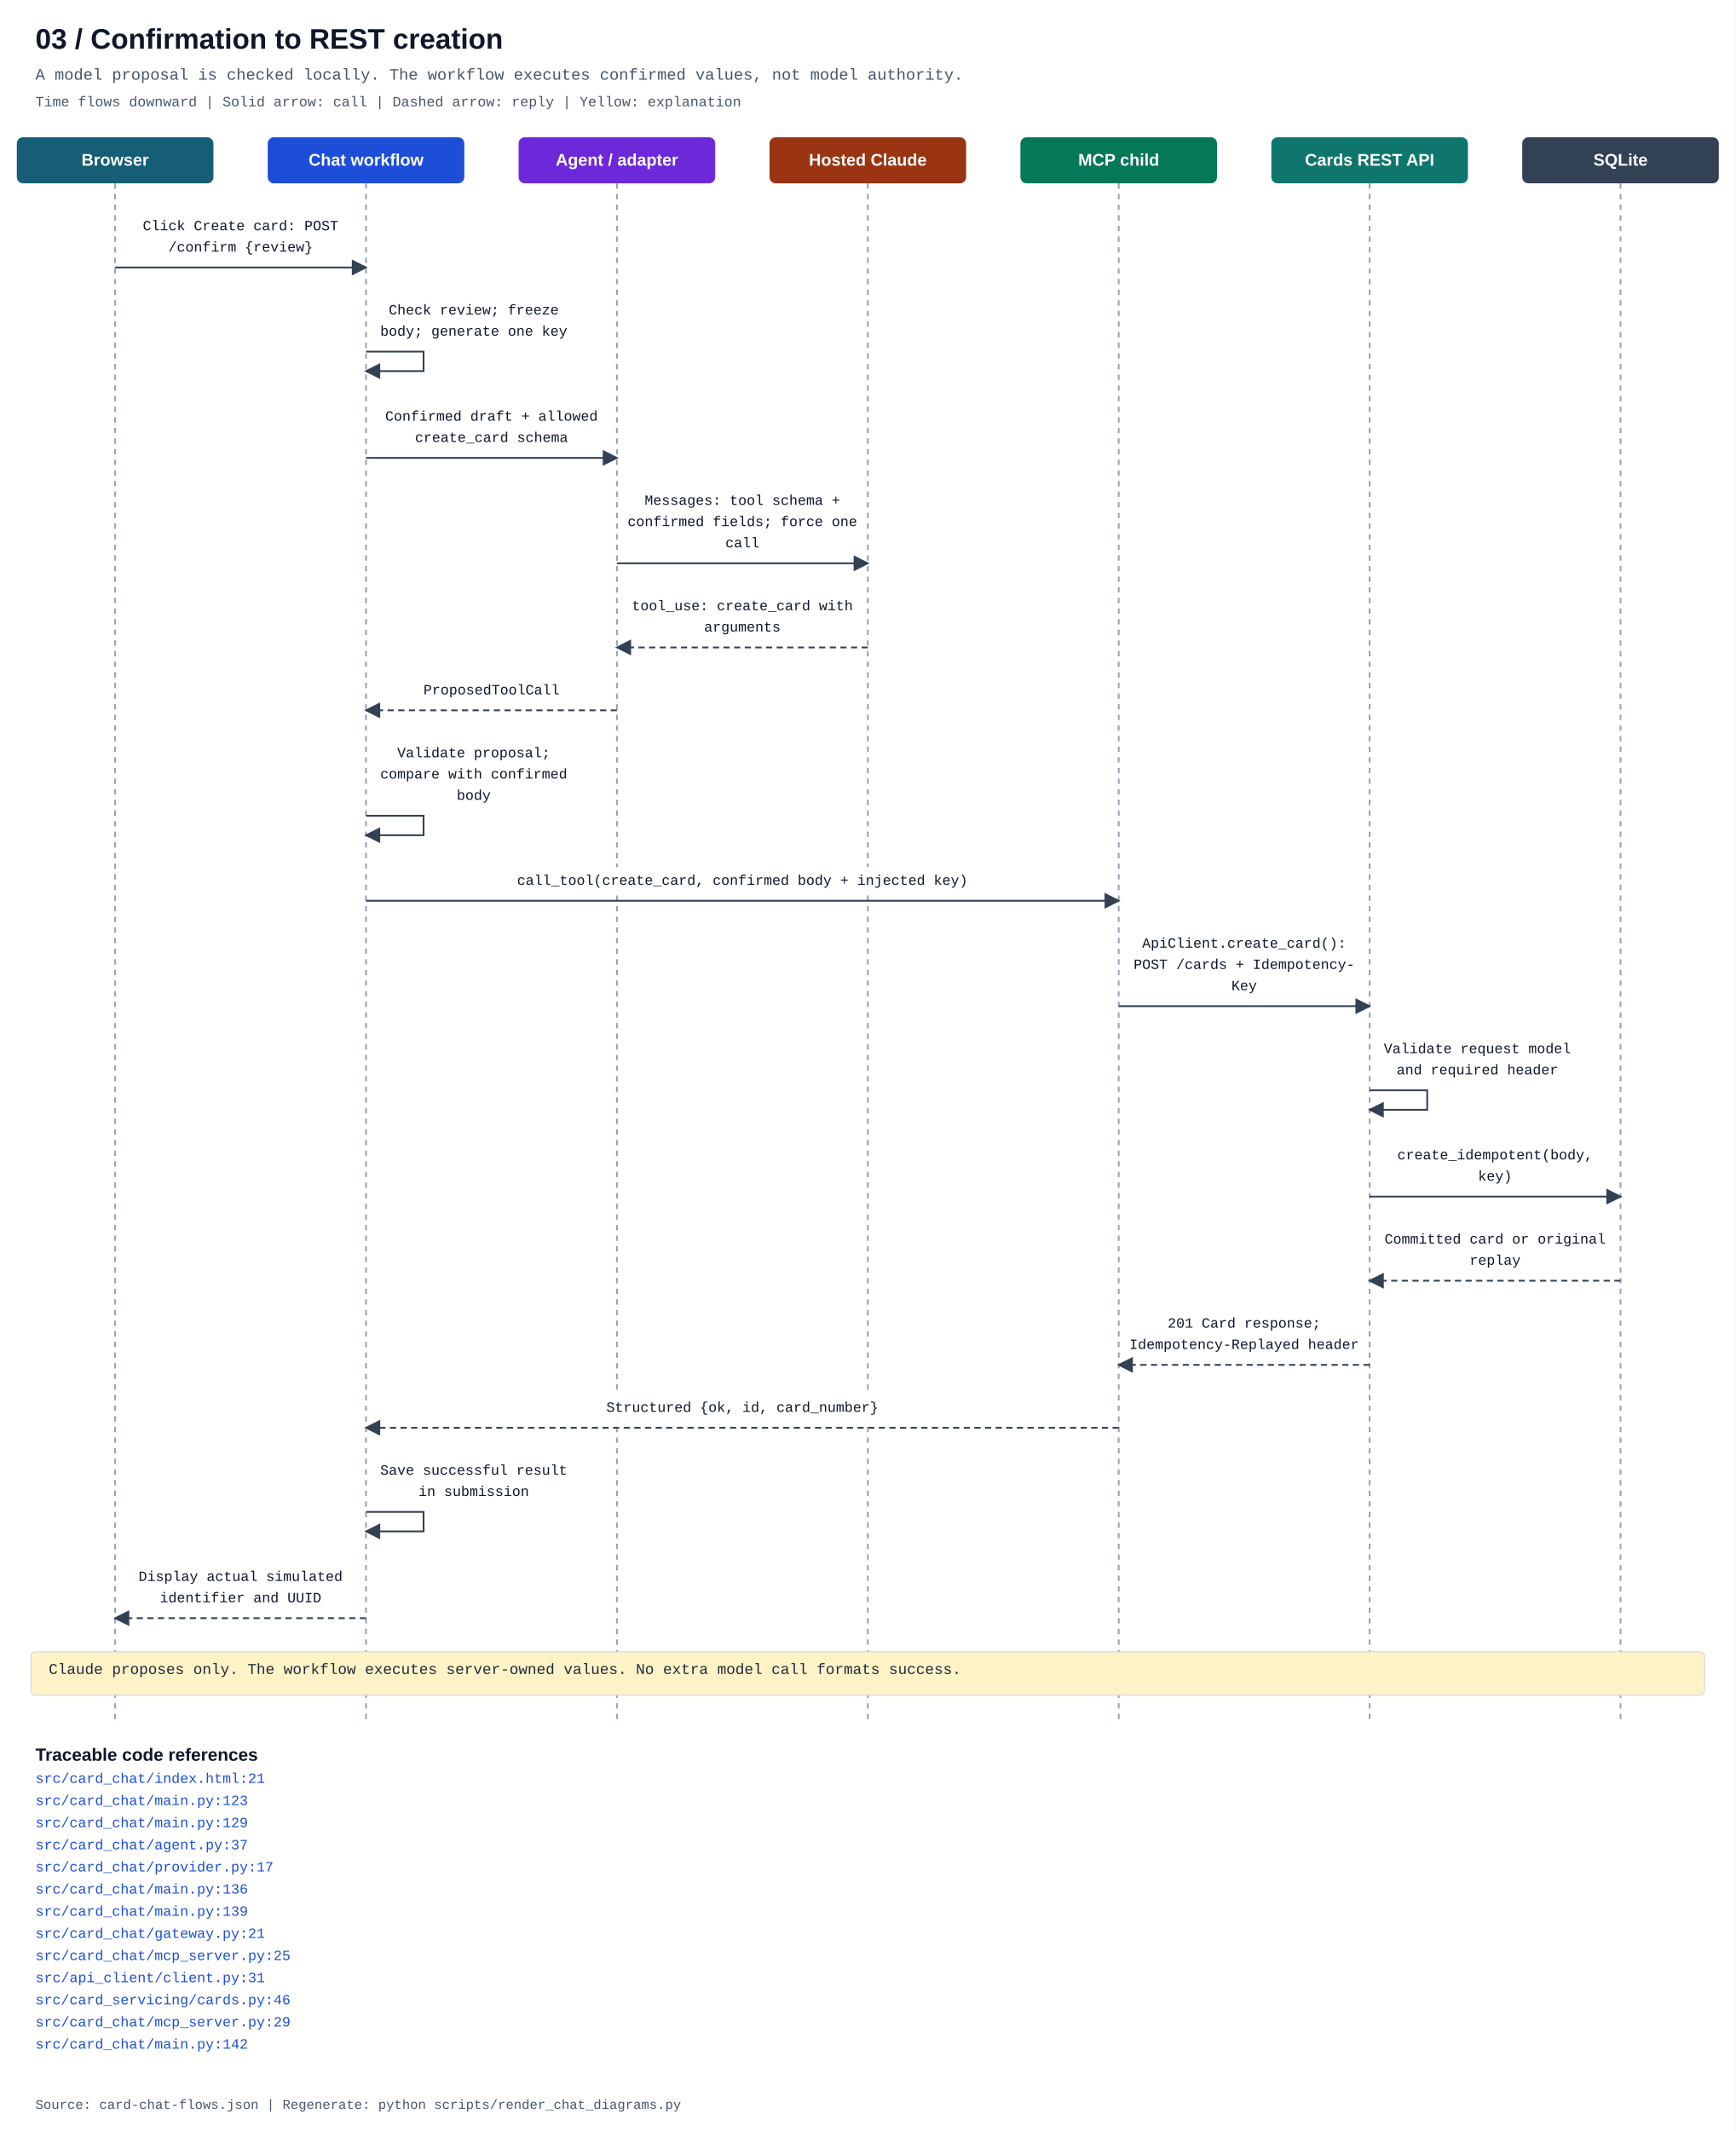
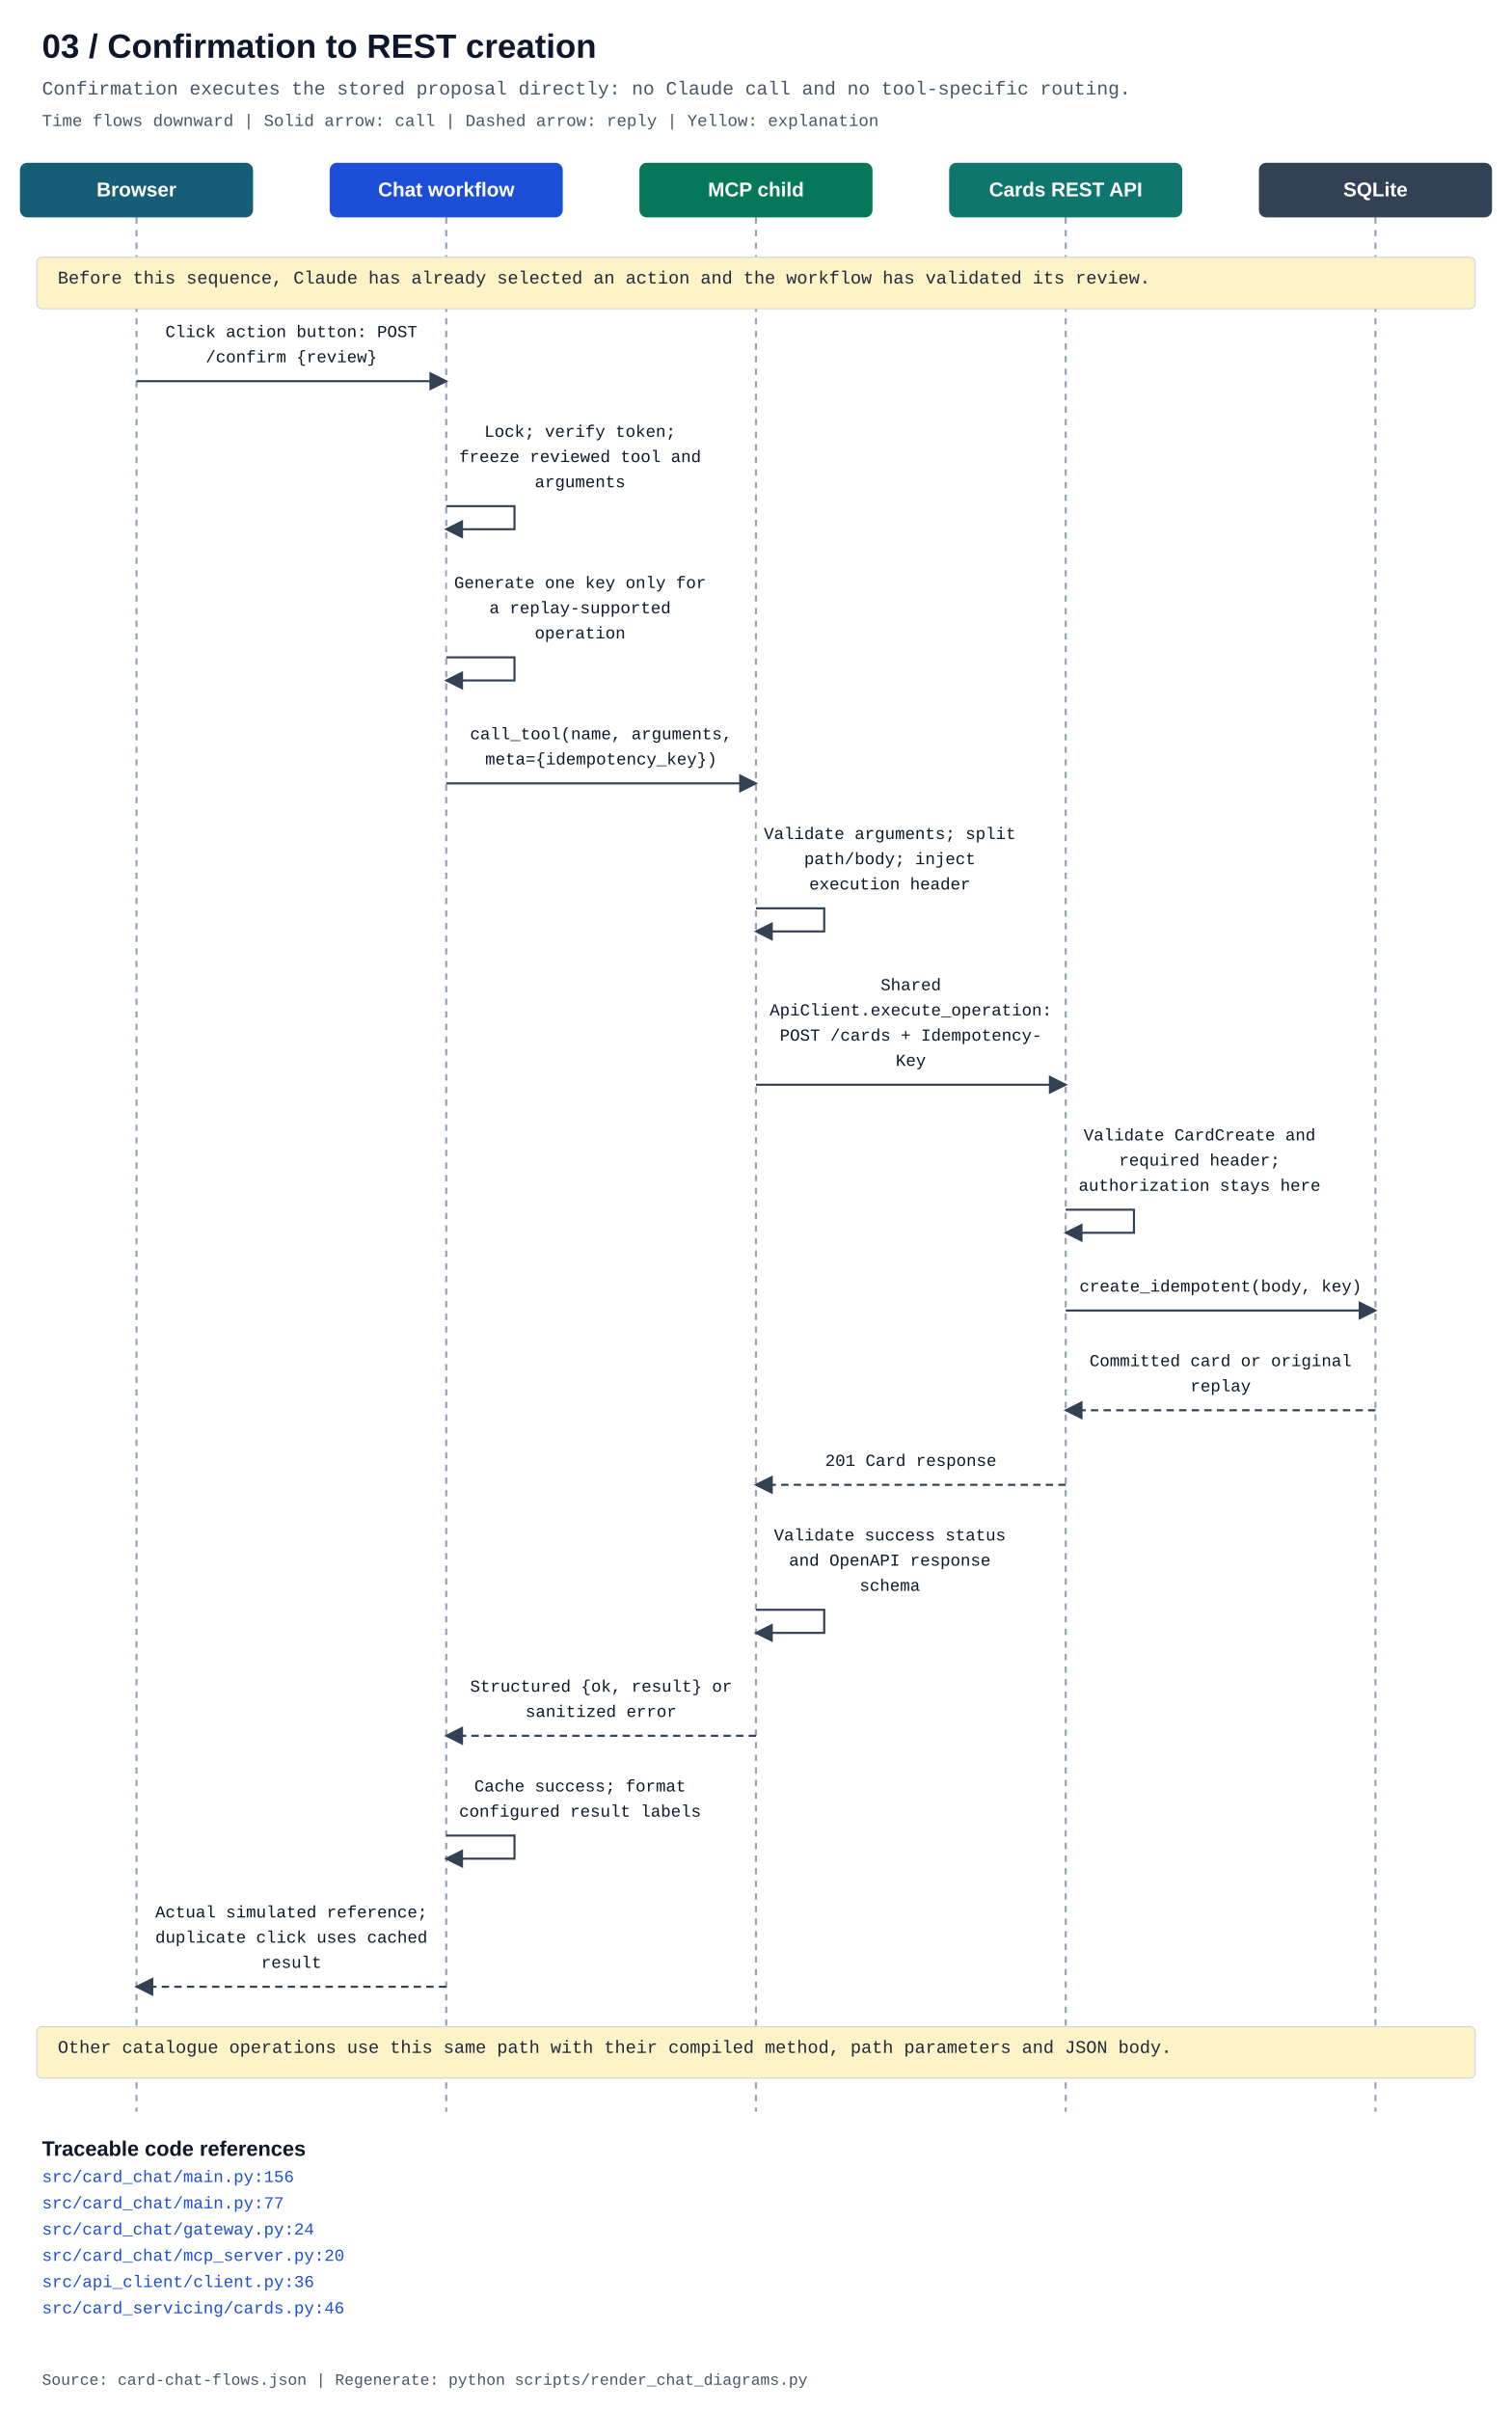
- <svg xmlns="http://www.w3.org/2000/svg" width="1960" height="2406" viewBox="0 0 1960 2406" role="img" aria-labelledby="title description">
+ <svg xmlns="http://www.w3.org/2000/svg" width="1440" height="2296" viewBox="0 0 1440 2296" role="img" aria-labelledby="title description">
  <defs>
    <marker id="arrow" markerWidth="9" markerHeight="9" refX="8" refY="4.5" orient="auto">
      <path d="M0 0 L9 4.5 L0 9" fill="#334155" />
    </marker>
  </defs>
  <style>text{font-family:Consolas,"Liberation Mono",monospace}.heading{font-family:Arial,sans-serif;font-weight:700}</style>
-   <rect width="1960" height="2406" fill="#fff" />
+   <rect width="1440" height="2296" fill="#fff" />
  <text x="40" y="55" class="heading" font-size="32" fill="#0f172a">03 / Confirmation to REST creation</text>
-   <text x="40" y="90" font-size="18" fill="#475569">A model proposal is checked locally. The workflow executes confirmed values, not model authority.</text>
+   <text x="40" y="90" font-size="18" fill="#475569">Confirmation executes the stored proposal directly: no Claude call and no tool-specific routing.</text>
  <text x="40" y="120" font-size="16" fill="#475569">Time flows downward | Solid arrow: call | Dashed arrow: reply | Yellow: explanation</text>
-   <path d="M130.0 207 V1946" stroke="#94a3b8" stroke-width="2" stroke-dasharray="6 6" />
+   <path d="M130.0 207 V2011" stroke="#94a3b8" stroke-width="2" stroke-dasharray="6 6" />
  <rect x="19.0" y="155" width="222" height="52" rx="7" fill="#155e75" />
  <text x="130.0" y="187" text-anchor="middle" class="heading" font-size="19" fill="white">Browser</text>
-   <path d="M413.333 207 V1946" stroke="#94a3b8" stroke-width="2" stroke-dasharray="6 6" />
-   <rect x="302.333" y="155" width="222" height="52" rx="7" fill="#1d4ed8" />
-   <text x="413.333" y="187" text-anchor="middle" class="heading" font-size="19" fill="white">Chat workflow</text>
-   <path d="M696.667 207 V1946" stroke="#94a3b8" stroke-width="2" stroke-dasharray="6 6" />
-   <rect x="585.667" y="155" width="222" height="52" rx="7" fill="#6d28d9" />
-   <text x="696.667" y="187" text-anchor="middle" class="heading" font-size="19" fill="white">Agent / adapter</text>
-   <path d="M980.0 207 V1946" stroke="#94a3b8" stroke-width="2" stroke-dasharray="6 6" />
-   <rect x="869.0" y="155" width="222" height="52" rx="7" fill="#9a3412" />
-   <text x="980.0" y="187" text-anchor="middle" class="heading" font-size="19" fill="white">Hosted Claude</text>
-   <path d="M1263.333 207 V1946" stroke="#94a3b8" stroke-width="2" stroke-dasharray="6 6" />
-   <rect x="1152.333" y="155" width="222" height="52" rx="7" fill="#047857" />
-   <text x="1263.333" y="187" text-anchor="middle" class="heading" font-size="19" fill="white">MCP child</text>
-   <path d="M1546.667 207 V1946" stroke="#94a3b8" stroke-width="2" stroke-dasharray="6 6" />
-   <rect x="1435.667" y="155" width="222" height="52" rx="7" fill="#0f766e" />
-   <text x="1546.667" y="187" text-anchor="middle" class="heading" font-size="19" fill="white">Cards REST API</text>
-   <path d="M1830.0 207 V1946" stroke="#94a3b8" stroke-width="2" stroke-dasharray="6 6" />
-   <rect x="1719.0" y="155" width="222" height="52" rx="7" fill="#334155" />
-   <text x="1830.0" y="187" text-anchor="middle" class="heading" font-size="19" fill="white">SQLite</text>
-   <rect x="154.417" y="240" width="234.5" height="55" fill="white" />
-   <text x="271.667" y="260" text-anchor="middle" font-size="16" fill="#0f172a">Click Create card: POST</text>
-   <text x="271.667" y="284" text-anchor="middle" font-size="16" fill="#0f172a">/confirm {review}</text>
-   <path d="M130.0 302 H413.333" fill="none" stroke="#334155" stroke-width="2" marker-end="url(#arrow)" />
-   <rect x="422.5" y="335" width="225.0" height="55" fill="white" />
-   <text x="535.0" y="355" text-anchor="middle" font-size="16" fill="#0f172a">Check review; freeze</text>
-   <text x="535.0" y="379" text-anchor="middle" font-size="16" fill="#0f172a">body; generate one key</text>
-   <path d="M413.333 397 H478.333 V419 H413.333" fill="none" stroke="#334155" stroke-width="2" marker-end="url(#arrow)" />
-   <rect x="428.25" y="455" width="253.5" height="55" fill="white" />
-   <text x="555.0" y="475" text-anchor="middle" font-size="16" fill="#0f172a">Confirmed draft + allowed</text>
-   <text x="555.0" y="499" text-anchor="middle" font-size="16" fill="#0f172a">create_card schema</text>
-   <path d="M413.333 517 H696.667" fill="none" stroke="#334155" stroke-width="2" marker-end="url(#arrow)" />
-   <rect x="702.083" y="550" width="272.5" height="79" fill="white" />
-   <text x="838.333" y="570" text-anchor="middle" font-size="16" fill="#0f172a">Messages: tool schema +</text>
-   <text x="838.333" y="594" text-anchor="middle" font-size="16" fill="#0f172a">confirmed fields; force one</text>
-   <text x="838.333" y="618" text-anchor="middle" font-size="16" fill="#0f172a">call</text>
-   <path d="M696.667 636 H980.0" fill="none" stroke="#334155" stroke-width="2" marker-end="url(#arrow)" />
-   <rect x="706.833" y="669" width="263.0" height="55" fill="white" />
-   <text x="838.333" y="689" text-anchor="middle" font-size="16" fill="#0f172a">tool_use: create_card with</text>
-   <text x="838.333" y="713" text-anchor="middle" font-size="16" fill="#0f172a">arguments</text>
-   <path d="M980.0 731 H696.667" fill="none" stroke="#334155" stroke-width="2" stroke-dasharray="7 5" marker-end="url(#arrow)" />
-   <rect x="471.0" y="764" width="168.0" height="31" fill="white" />
-   <text x="555.0" y="784" text-anchor="middle" font-size="16" fill="#0f172a">ProposedToolCall</text>
-   <path d="M696.667 802 H413.333" fill="none" stroke="#334155" stroke-width="2" stroke-dasharray="7 5" marker-end="url(#arrow)" />
-   <rect x="422.5" y="835" width="225.0" height="79" fill="white" />
-   <text x="535.0" y="855" text-anchor="middle" font-size="16" fill="#0f172a">Validate proposal;</text>
-   <text x="535.0" y="879" text-anchor="middle" font-size="16" fill="#0f172a">compare with confirmed</text>
-   <text x="535.0" y="903" text-anchor="middle" font-size="16" fill="#0f172a">body</text>
-   <path d="M413.333 921 H478.333 V943 H413.333" fill="none" stroke="#334155" stroke-width="2" marker-end="url(#arrow)" />
-   <rect x="578.583" y="979" width="519.5" height="31" fill="white" />
-   <text x="838.333" y="999" text-anchor="middle" font-size="16" fill="#0f172a">call_tool(create_card, confirmed body + injected key)</text>
-   <path d="M413.333 1017 H1263.333" fill="none" stroke="#334155" stroke-width="2" marker-end="url(#arrow)" />
-   <rect x="1273.5" y="1050" width="263.0" height="79" fill="white" />
-   <text x="1405.0" y="1070" text-anchor="middle" font-size="16" fill="#0f172a">ApiClient.create_card():</text>
-   <text x="1405.0" y="1094" text-anchor="middle" font-size="16" fill="#0f172a">POST /cards + Idempotency-</text>
-   <text x="1405.0" y="1118" text-anchor="middle" font-size="16" fill="#0f172a">Key</text>
-   <path d="M1263.333 1136 H1546.667" fill="none" stroke="#334155" stroke-width="2" marker-end="url(#arrow)" />
-   <rect x="1555.833" y="1169" width="225.0" height="55" fill="white" />
-   <text x="1668.333" y="1189" text-anchor="middle" font-size="16" fill="#0f172a">Validate request model</text>
-   <text x="1668.333" y="1213" text-anchor="middle" font-size="16" fill="#0f172a">and required header</text>
-   <path d="M1546.667 1231 H1611.667 V1253 H1546.667" fill="none" stroke="#334155" stroke-width="2" marker-end="url(#arrow)" />
-   <rect x="1571.083" y="1289" width="234.5" height="55" fill="white" />
-   <text x="1688.333" y="1309" text-anchor="middle" font-size="16" fill="#0f172a">create_idempotent(body,</text>
-   <text x="1688.333" y="1333" text-anchor="middle" font-size="16" fill="#0f172a">key)</text>
-   <path d="M1546.667 1351 H1830.0" fill="none" stroke="#334155" stroke-width="2" marker-end="url(#arrow)" />
-   <rect x="1556.833" y="1384" width="263.0" height="55" fill="white" />
-   <text x="1688.333" y="1404" text-anchor="middle" font-size="16" fill="#0f172a">Committed card or original</text>
-   <text x="1688.333" y="1428" text-anchor="middle" font-size="16" fill="#0f172a">replay</text>
-   <path d="M1830.0 1446 H1546.667" fill="none" stroke="#334155" stroke-width="2" stroke-dasharray="7 5" marker-end="url(#arrow)" />
-   <rect x="1268.75" y="1479" width="272.5" height="55" fill="white" />
-   <text x="1405.0" y="1499" text-anchor="middle" font-size="16" fill="#0f172a">201 Card response;</text>
-   <text x="1405.0" y="1523" text-anchor="middle" font-size="16" fill="#0f172a">Idempotency-Replayed header</text>
-   <path d="M1546.667 1541 H1263.333" fill="none" stroke="#334155" stroke-width="2" stroke-dasharray="7 5" marker-end="url(#arrow)" />
-   <rect x="678.333" y="1574" width="320.0" height="31" fill="white" />
-   <text x="838.333" y="1594" text-anchor="middle" font-size="16" fill="#0f172a">Structured {ok, id, card_number}</text>
-   <path d="M1263.333 1612 H413.333" fill="none" stroke="#334155" stroke-width="2" stroke-dasharray="7 5" marker-end="url(#arrow)" />
-   <rect x="422.5" y="1645" width="225.0" height="55" fill="white" />
-   <text x="535.0" y="1665" text-anchor="middle" font-size="16" fill="#0f172a">Save successful result</text>
-   <text x="535.0" y="1689" text-anchor="middle" font-size="16" fill="#0f172a">in submission</text>
-   <path d="M413.333 1707 H478.333 V1729 H413.333" fill="none" stroke="#334155" stroke-width="2" marker-end="url(#arrow)" />
-   <rect x="149.667" y="1765" width="244.0" height="55" fill="white" />
-   <text x="271.667" y="1785" text-anchor="middle" font-size="16" fill="#0f172a">Display actual simulated</text>
-   <text x="271.667" y="1809" text-anchor="middle" font-size="16" fill="#0f172a">identifier and UUID</text>
-   <path d="M413.333 1827 H130.0" fill="none" stroke="#334155" stroke-width="2" stroke-dasharray="7 5" marker-end="url(#arrow)" />
-   <rect x="35" y="1865" width="1890" height="49" rx="5" fill="#fef3c7" stroke="#cbd5e1" />
-   <text x="55" y="1890" font-size="17" fill="#1e293b">Claude proposes only. The workflow executes server-owned values. No extra model call formats success.</text>
-   <text x="40" y="1988" class="heading" font-size="20" fill="#0f172a">Traceable code references</text>
-   <a href="../../src/card_chat/index.html">
-     <text x="40" y="2013" font-size="16" fill="#1d4ed8">src/card_chat/index.html:21</text>
+   <path d="M425.0 207 V2011" stroke="#94a3b8" stroke-width="2" stroke-dasharray="6 6" />
+   <rect x="314.0" y="155" width="222" height="52" rx="7" fill="#1d4ed8" />
+   <text x="425.0" y="187" text-anchor="middle" class="heading" font-size="19" fill="white">Chat workflow</text>
+   <path d="M720.0 207 V2011" stroke="#94a3b8" stroke-width="2" stroke-dasharray="6 6" />
+   <rect x="609.0" y="155" width="222" height="52" rx="7" fill="#047857" />
+   <text x="720.0" y="187" text-anchor="middle" class="heading" font-size="19" fill="white">MCP child</text>
+   <path d="M1015.0 207 V2011" stroke="#94a3b8" stroke-width="2" stroke-dasharray="6 6" />
+   <rect x="904.0" y="155" width="222" height="52" rx="7" fill="#0f766e" />
+   <text x="1015.0" y="187" text-anchor="middle" class="heading" font-size="19" fill="white">Cards REST API</text>
+   <path d="M1310.0 207 V2011" stroke="#94a3b8" stroke-width="2" stroke-dasharray="6 6" />
+   <rect x="1199.0" y="155" width="222" height="52" rx="7" fill="#334155" />
+   <text x="1310.0" y="187" text-anchor="middle" class="heading" font-size="19" fill="white">SQLite</text>
+   <rect x="35" y="245" width="1370" height="49" rx="5" fill="#fef3c7" stroke="#cbd5e1" />
+   <text x="55" y="270" font-size="17" fill="#1e293b">Before this sequence, Claude has already selected an action and the workflow has validated its review.</text>
+   <rect x="150.75" y="301" width="253.5" height="55" fill="white" />
+   <text x="277.5" y="321" text-anchor="middle" font-size="16" fill="#0f172a">Click action button: POST</text>
+   <text x="277.5" y="345" text-anchor="middle" font-size="16" fill="#0f172a">/confirm {review}</text>
+   <path d="M130.0 363 H425.0" fill="none" stroke="#334155" stroke-width="2" marker-end="url(#arrow)" />
+   <rect x="430.5" y="396" width="244.0" height="79" fill="white" />
+   <text x="552.5" y="416" text-anchor="middle" font-size="16" fill="#0f172a">Lock; verify token;</text>
+   <text x="552.5" y="440" text-anchor="middle" font-size="16" fill="#0f172a">freeze reviewed tool and</text>
+   <text x="552.5" y="464" text-anchor="middle" font-size="16" fill="#0f172a">arguments</text>
+   <path d="M425.0 482 H490.0 V504 H425.0" fill="none" stroke="#334155" stroke-width="2" marker-end="url(#arrow)" />
+   <rect x="425.75" y="540" width="253.5" height="79" fill="white" />
+   <text x="552.5" y="560" text-anchor="middle" font-size="16" fill="#0f172a">Generate one key only for</text>
+   <text x="552.5" y="584" text-anchor="middle" font-size="16" fill="#0f172a">a replay-supported</text>
+   <text x="552.5" y="608" text-anchor="middle" font-size="16" fill="#0f172a">operation</text>
+   <path d="M425.0 626 H490.0 V648 H425.0" fill="none" stroke="#334155" stroke-width="2" marker-end="url(#arrow)" />
+   <rect x="441.0" y="684" width="263.0" height="55" fill="white" />
+   <text x="572.5" y="704" text-anchor="middle" font-size="16" fill="#0f172a">call_tool(name, arguments,</text>
+   <text x="572.5" y="728" text-anchor="middle" font-size="16" fill="#0f172a">meta={idempotency_key})</text>
+   <path d="M425.0 746 H720.0" fill="none" stroke="#334155" stroke-width="2" marker-end="url(#arrow)" />
+   <rect x="720.75" y="779" width="253.5" height="79" fill="white" />
+   <text x="847.5" y="799" text-anchor="middle" font-size="16" fill="#0f172a">Validate arguments; split</text>
+   <text x="847.5" y="823" text-anchor="middle" font-size="16" fill="#0f172a">path/body; inject</text>
+   <text x="847.5" y="847" text-anchor="middle" font-size="16" fill="#0f172a">execution header</text>
+   <path d="M720.0 865 H785.0 V887 H720.0" fill="none" stroke="#334155" stroke-width="2" marker-end="url(#arrow)" />
+   <rect x="726.5" y="923" width="282.0" height="103" fill="white" />
+   <text x="867.5" y="943" text-anchor="middle" font-size="16" fill="#0f172a">Shared</text>
+   <text x="867.5" y="967" text-anchor="middle" font-size="16" fill="#0f172a">ApiClient.execute_operation:</text>
+   <text x="867.5" y="991" text-anchor="middle" font-size="16" fill="#0f172a">POST /cards + Idempotency-</text>
+   <text x="867.5" y="1015" text-anchor="middle" font-size="16" fill="#0f172a">Key</text>
+   <path d="M720.0 1033 H1015.0" fill="none" stroke="#334155" stroke-width="2" marker-end="url(#arrow)" />
+   <rect x="1020.5" y="1066" width="244.0" height="79" fill="white" />
+   <text x="1142.5" y="1086" text-anchor="middle" font-size="16" fill="#0f172a">Validate CardCreate and</text>
+   <text x="1142.5" y="1110" text-anchor="middle" font-size="16" fill="#0f172a">required header;</text>
+   <text x="1142.5" y="1134" text-anchor="middle" font-size="16" fill="#0f172a">authorization stays here</text>
+   <path d="M1015.0 1152 H1080.0 V1174 H1015.0" fill="none" stroke="#334155" stroke-width="2" marker-end="url(#arrow)" />
+   <rect x="1021.5" y="1210" width="282.0" height="31" fill="white" />
+   <text x="1162.5" y="1230" text-anchor="middle" font-size="16" fill="#0f172a">create_idempotent(body, key)</text>
+   <path d="M1015.0 1248 H1310.0" fill="none" stroke="#334155" stroke-width="2" marker-end="url(#arrow)" />
+   <rect x="1031.0" y="1281" width="263.0" height="55" fill="white" />
+   <text x="1162.5" y="1301" text-anchor="middle" font-size="16" fill="#0f172a">Committed card or original</text>
+   <text x="1162.5" y="1325" text-anchor="middle" font-size="16" fill="#0f172a">replay</text>
+   <path d="M1310.0 1343 H1015.0" fill="none" stroke="#334155" stroke-width="2" stroke-dasharray="7 5" marker-end="url(#arrow)" />
+   <rect x="778.75" y="1376" width="177.5" height="31" fill="white" />
+   <text x="867.5" y="1396" text-anchor="middle" font-size="16" fill="#0f172a">201 Card response</text>
+   <path d="M1015.0 1414 H720.0" fill="none" stroke="#334155" stroke-width="2" stroke-dasharray="7 5" marker-end="url(#arrow)" />
+   <rect x="730.25" y="1447" width="234.5" height="79" fill="white" />
+   <text x="847.5" y="1467" text-anchor="middle" font-size="16" fill="#0f172a">Validate success status</text>
+   <text x="847.5" y="1491" text-anchor="middle" font-size="16" fill="#0f172a">and OpenAPI response</text>
+   <text x="847.5" y="1515" text-anchor="middle" font-size="16" fill="#0f172a">schema</text>
+   <path d="M720.0 1533 H785.0 V1555 H720.0" fill="none" stroke="#334155" stroke-width="2" marker-end="url(#arrow)" />
+   <rect x="441.0" y="1591" width="263.0" height="55" fill="white" />
+   <text x="572.5" y="1611" text-anchor="middle" font-size="16" fill="#0f172a">Structured {ok, result} or</text>
+   <text x="572.5" y="1635" text-anchor="middle" font-size="16" fill="#0f172a">sanitized error</text>
+   <path d="M720.0 1653 H425.0" fill="none" stroke="#334155" stroke-width="2" stroke-dasharray="7 5" marker-end="url(#arrow)" />
+   <rect x="430.5" y="1686" width="244.0" height="55" fill="white" />
+   <text x="552.5" y="1706" text-anchor="middle" font-size="16" fill="#0f172a">Cache success; format</text>
+   <text x="552.5" y="1730" text-anchor="middle" font-size="16" fill="#0f172a">configured result labels</text>
+   <path d="M425.0 1748 H490.0 V1770 H425.0" fill="none" stroke="#334155" stroke-width="2" marker-end="url(#arrow)" />
+   <rect x="141.25" y="1806" width="272.5" height="79" fill="white" />
+   <text x="277.5" y="1826" text-anchor="middle" font-size="16" fill="#0f172a">Actual simulated reference;</text>
+   <text x="277.5" y="1850" text-anchor="middle" font-size="16" fill="#0f172a">duplicate click uses cached</text>
+   <text x="277.5" y="1874" text-anchor="middle" font-size="16" fill="#0f172a">result</text>
+   <path d="M425.0 1892 H130.0" fill="none" stroke="#334155" stroke-width="2" stroke-dasharray="7 5" marker-end="url(#arrow)" />
+   <rect x="35" y="1930" width="1370" height="49" rx="5" fill="#fef3c7" stroke="#cbd5e1" />
+   <text x="55" y="1955" font-size="17" fill="#1e293b">Other catalogue operations use this same path with their compiled method, path parameters and JSON body.</text>
+   <text x="40" y="2053" class="heading" font-size="20" fill="#0f172a">Traceable code references</text>
+   <a href="../../src/card_chat/main.py">
+     <text x="40" y="2078" font-size="16" fill="#1d4ed8">src/card_chat/main.py:156</text>
  </a>
  <a href="../../src/card_chat/main.py">
-     <text x="40" y="2038" font-size="16" fill="#1d4ed8">src/card_chat/main.py:123</text>
-   </a>
-   <a href="../../src/card_chat/main.py">
-     <text x="40" y="2063" font-size="16" fill="#1d4ed8">src/card_chat/main.py:129</text>
-   </a>
-   <a href="../../src/card_chat/agent.py">
-     <text x="40" y="2088" font-size="16" fill="#1d4ed8">src/card_chat/agent.py:37</text>
-   </a>
-   <a href="../../src/card_chat/provider.py">
-     <text x="40" y="2113" font-size="16" fill="#1d4ed8">src/card_chat/provider.py:17</text>
-   </a>
-   <a href="../../src/card_chat/main.py">
-     <text x="40" y="2138" font-size="16" fill="#1d4ed8">src/card_chat/main.py:136</text>
-   </a>
-   <a href="../../src/card_chat/main.py">
-     <text x="40" y="2163" font-size="16" fill="#1d4ed8">src/card_chat/main.py:139</text>
+     <text x="40" y="2103" font-size="16" fill="#1d4ed8">src/card_chat/main.py:77</text>
  </a>
  <a href="../../src/card_chat/gateway.py">
-     <text x="40" y="2188" font-size="16" fill="#1d4ed8">src/card_chat/gateway.py:21</text>
+     <text x="40" y="2128" font-size="16" fill="#1d4ed8">src/card_chat/gateway.py:24</text>
  </a>
  <a href="../../src/card_chat/mcp_server.py">
-     <text x="40" y="2213" font-size="16" fill="#1d4ed8">src/card_chat/mcp_server.py:25</text>
+     <text x="40" y="2153" font-size="16" fill="#1d4ed8">src/card_chat/mcp_server.py:20</text>
  </a>
  <a href="../../src/api_client/client.py">
-     <text x="40" y="2238" font-size="16" fill="#1d4ed8">src/api_client/client.py:31</text>
+     <text x="40" y="2178" font-size="16" fill="#1d4ed8">src/api_client/client.py:36</text>
  </a>
  <a href="../../src/card_servicing/cards.py">
-     <text x="40" y="2263" font-size="16" fill="#1d4ed8">src/card_servicing/cards.py:46</text>
+     <text x="40" y="2203" font-size="16" fill="#1d4ed8">src/card_servicing/cards.py:46</text>
  </a>
-   <a href="../../src/card_chat/mcp_server.py">
-     <text x="40" y="2288" font-size="16" fill="#1d4ed8">src/card_chat/mcp_server.py:29</text>
-   </a>
-   <a href="../../src/card_chat/main.py">
-     <text x="40" y="2313" font-size="16" fill="#1d4ed8">src/card_chat/main.py:142</text>
-   </a>
-   <text x="40" y="2381" font-size="15" fill="#475569">Source: card-chat-flows.json | Regenerate: python scripts/render_chat_diagrams.py</text>
+   <text x="40" y="2271" font-size="15" fill="#475569">Source: card-chat-flows.json | Regenerate: python scripts/render_chat_diagrams.py</text>
</svg>
